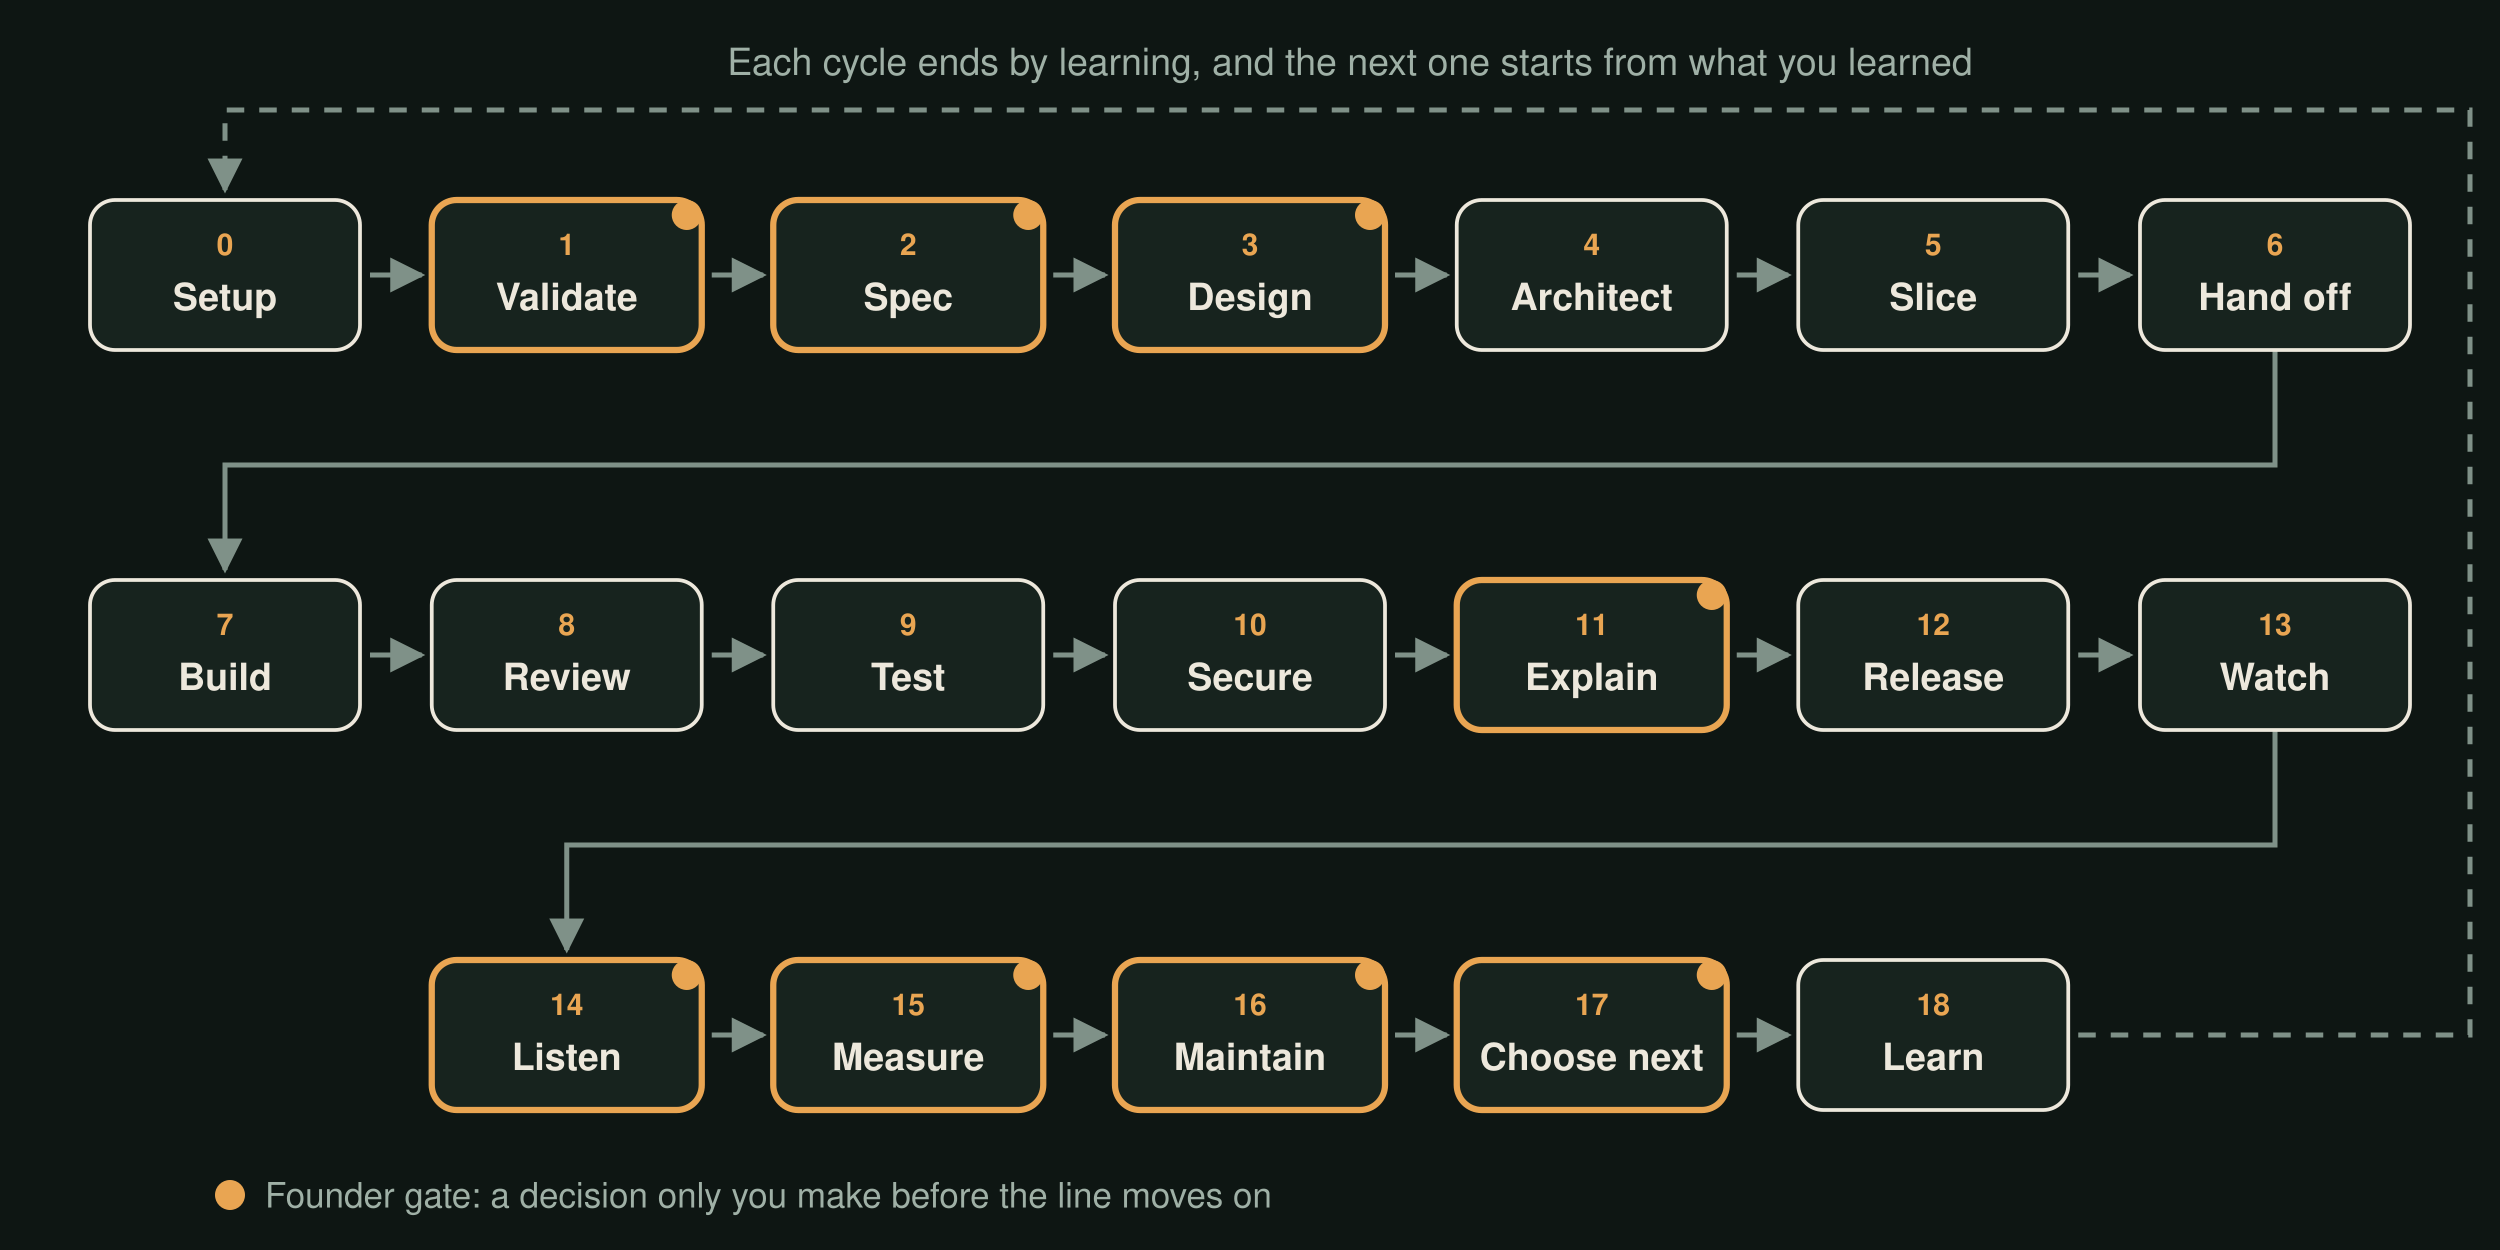
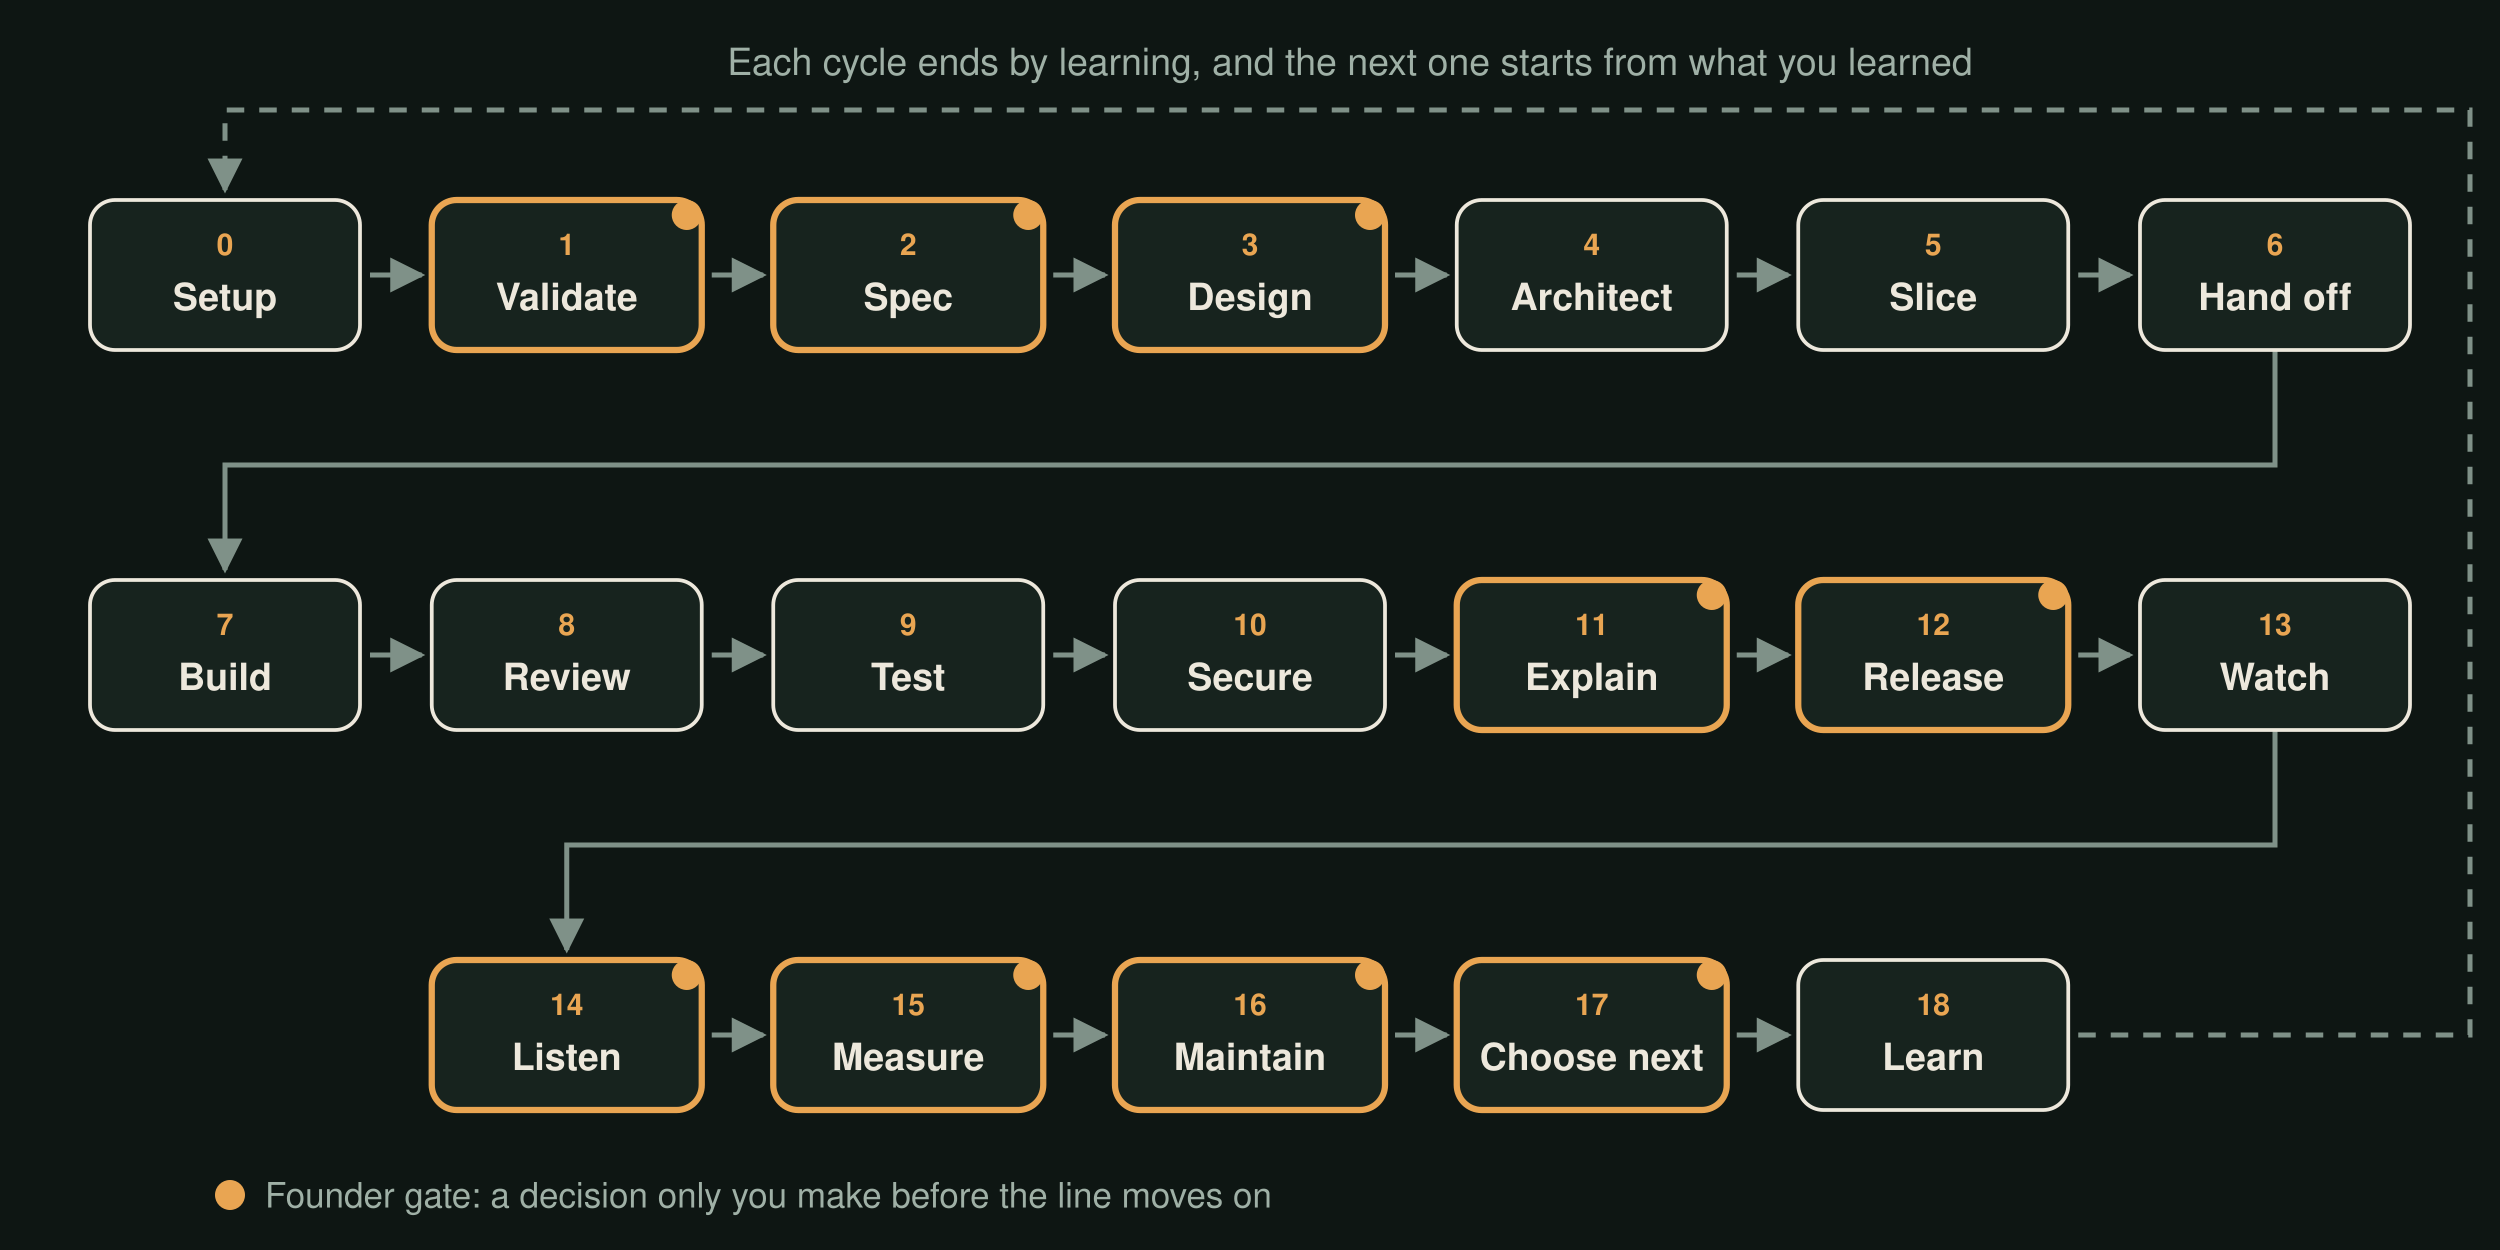
<svg xmlns="http://www.w3.org/2000/svg" viewBox="0 0 1000 500" width="1000" height="500" role="img" aria-labelledby="t d">
  <defs>
    <marker id="ah" viewBox="0 0 10 10" refX="9" refY="5" markerWidth="7" markerHeight="7" orient="auto">
      <path d="M0 0 L10 5 L0 10 z" fill="#7F9188" />
    </marker>
  </defs>
  <rect width="1000" height="500" fill="#0E1613" />
  <line x1="148.0" y1="110" x2="168.7" y2="110" stroke="#7F9188" stroke-width="2" marker-end="url(#ah)" />
  <line x1="284.7" y1="110" x2="305.3" y2="110" stroke="#7F9188" stroke-width="2" marker-end="url(#ah)" />
  <line x1="421.3" y1="110" x2="442.0" y2="110" stroke="#7F9188" stroke-width="2" marker-end="url(#ah)" />
  <line x1="558.0" y1="110" x2="578.7" y2="110" stroke="#7F9188" stroke-width="2" marker-end="url(#ah)" />
  <line x1="694.7" y1="110" x2="715.3" y2="110" stroke="#7F9188" stroke-width="2" marker-end="url(#ah)" />
  <line x1="831.3" y1="110" x2="852.0" y2="110" stroke="#7F9188" stroke-width="2" marker-end="url(#ah)" />
  <line x1="148.0" y1="262" x2="168.7" y2="262" stroke="#7F9188" stroke-width="2" marker-end="url(#ah)" />
  <line x1="284.7" y1="262" x2="305.3" y2="262" stroke="#7F9188" stroke-width="2" marker-end="url(#ah)" />
  <line x1="421.3" y1="262" x2="442.0" y2="262" stroke="#7F9188" stroke-width="2" marker-end="url(#ah)" />
  <line x1="558.0" y1="262" x2="578.7" y2="262" stroke="#7F9188" stroke-width="2" marker-end="url(#ah)" />
  <line x1="694.7" y1="262" x2="715.3" y2="262" stroke="#7F9188" stroke-width="2" marker-end="url(#ah)" />
  <line x1="831.3" y1="262" x2="852.0" y2="262" stroke="#7F9188" stroke-width="2" marker-end="url(#ah)" />
  <line x1="284.7" y1="414" x2="305.3" y2="414" stroke="#7F9188" stroke-width="2" marker-end="url(#ah)" />
  <line x1="421.3" y1="414" x2="442.0" y2="414" stroke="#7F9188" stroke-width="2" marker-end="url(#ah)" />
  <line x1="558.0" y1="414" x2="578.7" y2="414" stroke="#7F9188" stroke-width="2" marker-end="url(#ah)" />
  <line x1="694.7" y1="414" x2="715.3" y2="414" stroke="#7F9188" stroke-width="2" marker-end="url(#ah)" />
  <path d="M910 140.0 V186 H90 V228.0" fill="none" stroke="#7F9188" stroke-width="2" marker-end="url(#ah)" />
  <path d="M910 292.0 V338 H226.7 V380.0" fill="none" stroke="#7F9188" stroke-width="2" marker-end="url(#ah)" />
  <path d="M831.3 414 H988 V44 H90 V76.0" fill="none" stroke="#7F9188" stroke-width="2" stroke-dasharray="7 6" marker-end="url(#ah)" />
  <text x="540" y="30" text-anchor="middle" font-family="ui-sans-serif, system-ui, -apple-system, 'Segoe UI', Helvetica, Arial, sans-serif" font-size="15" fill="#9FB0A6">Each cycle ends by learning, and the next one starts from what you learned</text>
  <rect x="36.0" y="80.0" width="108" height="60" rx="10" fill="#17231E" stroke="#EDE8DC" stroke-width="1.5" />
  <text x="90.0" y="102" text-anchor="middle" font-family="ui-sans-serif, system-ui, -apple-system, 'Segoe UI', Helvetica, Arial, sans-serif" font-size="12" font-weight="700" fill="#E9A552">0</text>
  <text x="90.0" y="124" text-anchor="middle" font-family="ui-sans-serif, system-ui, -apple-system, 'Segoe UI', Helvetica, Arial, sans-serif" font-size="15" font-weight="600" fill="#EDE8DC">Setup</text>
  <rect x="172.7" y="80.0" width="108" height="60" rx="10" fill="#17231E" stroke="#E9A552" stroke-width="2.5" />
  <text x="226.7" y="102" text-anchor="middle" font-family="ui-sans-serif, system-ui, -apple-system, 'Segoe UI', Helvetica, Arial, sans-serif" font-size="12" font-weight="700" fill="#E9A552">1</text>
  <text x="226.7" y="124" text-anchor="middle" font-family="ui-sans-serif, system-ui, -apple-system, 'Segoe UI', Helvetica, Arial, sans-serif" font-size="15" font-weight="600" fill="#EDE8DC">Validate</text>
  <circle cx="274.7" cy="86.0" r="6" fill="#E9A552" />
  <rect x="309.3" y="80.0" width="108" height="60" rx="10" fill="#17231E" stroke="#E9A552" stroke-width="2.5" />
  <text x="363.3" y="102" text-anchor="middle" font-family="ui-sans-serif, system-ui, -apple-system, 'Segoe UI', Helvetica, Arial, sans-serif" font-size="12" font-weight="700" fill="#E9A552">2</text>
  <text x="363.3" y="124" text-anchor="middle" font-family="ui-sans-serif, system-ui, -apple-system, 'Segoe UI', Helvetica, Arial, sans-serif" font-size="15" font-weight="600" fill="#EDE8DC">Spec</text>
  <circle cx="411.3" cy="86.0" r="6" fill="#E9A552" />
  <rect x="446.0" y="80.0" width="108" height="60" rx="10" fill="#17231E" stroke="#E9A552" stroke-width="2.5" />
  <text x="500.0" y="102" text-anchor="middle" font-family="ui-sans-serif, system-ui, -apple-system, 'Segoe UI', Helvetica, Arial, sans-serif" font-size="12" font-weight="700" fill="#E9A552">3</text>
  <text x="500.0" y="124" text-anchor="middle" font-family="ui-sans-serif, system-ui, -apple-system, 'Segoe UI', Helvetica, Arial, sans-serif" font-size="15" font-weight="600" fill="#EDE8DC">Design</text>
  <circle cx="548.0" cy="86.0" r="6" fill="#E9A552" />
  <rect x="582.7" y="80.0" width="108" height="60" rx="10" fill="#17231E" stroke="#EDE8DC" stroke-width="1.5" />
  <text x="636.7" y="102" text-anchor="middle" font-family="ui-sans-serif, system-ui, -apple-system, 'Segoe UI', Helvetica, Arial, sans-serif" font-size="12" font-weight="700" fill="#E9A552">4</text>
  <text x="636.7" y="124" text-anchor="middle" font-family="ui-sans-serif, system-ui, -apple-system, 'Segoe UI', Helvetica, Arial, sans-serif" font-size="15" font-weight="600" fill="#EDE8DC">Architect</text>
  <rect x="719.3" y="80.0" width="108" height="60" rx="10" fill="#17231E" stroke="#EDE8DC" stroke-width="1.5" />
  <text x="773.3" y="102" text-anchor="middle" font-family="ui-sans-serif, system-ui, -apple-system, 'Segoe UI', Helvetica, Arial, sans-serif" font-size="12" font-weight="700" fill="#E9A552">5</text>
  <text x="773.3" y="124" text-anchor="middle" font-family="ui-sans-serif, system-ui, -apple-system, 'Segoe UI', Helvetica, Arial, sans-serif" font-size="15" font-weight="600" fill="#EDE8DC">Slice</text>
  <rect x="856.0" y="80.0" width="108" height="60" rx="10" fill="#17231E" stroke="#EDE8DC" stroke-width="1.5" />
  <text x="910.0" y="102" text-anchor="middle" font-family="ui-sans-serif, system-ui, -apple-system, 'Segoe UI', Helvetica, Arial, sans-serif" font-size="12" font-weight="700" fill="#E9A552">6</text>
  <text x="910.0" y="124" text-anchor="middle" font-family="ui-sans-serif, system-ui, -apple-system, 'Segoe UI', Helvetica, Arial, sans-serif" font-size="15" font-weight="600" fill="#EDE8DC">Hand off</text>
  <rect x="36.0" y="232.0" width="108" height="60" rx="10" fill="#17231E" stroke="#EDE8DC" stroke-width="1.5" />
  <text x="90.0" y="254" text-anchor="middle" font-family="ui-sans-serif, system-ui, -apple-system, 'Segoe UI', Helvetica, Arial, sans-serif" font-size="12" font-weight="700" fill="#E9A552">7</text>
  <text x="90.0" y="276" text-anchor="middle" font-family="ui-sans-serif, system-ui, -apple-system, 'Segoe UI', Helvetica, Arial, sans-serif" font-size="15" font-weight="600" fill="#EDE8DC">Build</text>
  <rect x="172.7" y="232.0" width="108" height="60" rx="10" fill="#17231E" stroke="#EDE8DC" stroke-width="1.5" />
  <text x="226.7" y="254" text-anchor="middle" font-family="ui-sans-serif, system-ui, -apple-system, 'Segoe UI', Helvetica, Arial, sans-serif" font-size="12" font-weight="700" fill="#E9A552">8</text>
  <text x="226.7" y="276" text-anchor="middle" font-family="ui-sans-serif, system-ui, -apple-system, 'Segoe UI', Helvetica, Arial, sans-serif" font-size="15" font-weight="600" fill="#EDE8DC">Review</text>
  <rect x="309.3" y="232.0" width="108" height="60" rx="10" fill="#17231E" stroke="#EDE8DC" stroke-width="1.5" />
  <text x="363.3" y="254" text-anchor="middle" font-family="ui-sans-serif, system-ui, -apple-system, 'Segoe UI', Helvetica, Arial, sans-serif" font-size="12" font-weight="700" fill="#E9A552">9</text>
  <text x="363.3" y="276" text-anchor="middle" font-family="ui-sans-serif, system-ui, -apple-system, 'Segoe UI', Helvetica, Arial, sans-serif" font-size="15" font-weight="600" fill="#EDE8DC">Test</text>
  <rect x="446.0" y="232.0" width="108" height="60" rx="10" fill="#17231E" stroke="#EDE8DC" stroke-width="1.5" />
  <text x="500.0" y="254" text-anchor="middle" font-family="ui-sans-serif, system-ui, -apple-system, 'Segoe UI', Helvetica, Arial, sans-serif" font-size="12" font-weight="700" fill="#E9A552">10</text>
  <text x="500.0" y="276" text-anchor="middle" font-family="ui-sans-serif, system-ui, -apple-system, 'Segoe UI', Helvetica, Arial, sans-serif" font-size="15" font-weight="600" fill="#EDE8DC">Secure</text>
  <rect x="582.7" y="232.0" width="108" height="60" rx="10" fill="#17231E" stroke="#E9A552" stroke-width="2.5" />
  <text x="636.7" y="254" text-anchor="middle" font-family="ui-sans-serif, system-ui, -apple-system, 'Segoe UI', Helvetica, Arial, sans-serif" font-size="12" font-weight="700" fill="#E9A552">11</text>
  <text x="636.7" y="276" text-anchor="middle" font-family="ui-sans-serif, system-ui, -apple-system, 'Segoe UI', Helvetica, Arial, sans-serif" font-size="15" font-weight="600" fill="#EDE8DC">Explain</text>
  <circle cx="684.7" cy="238.0" r="6" fill="#E9A552" />
-   <rect x="719.3" y="232.0" width="108" height="60" rx="10" fill="#17231E" stroke="#EDE8DC" stroke-width="1.5" />
+   <rect x="719.3" y="232.0" width="108" height="60" rx="10" fill="#17231E" stroke="#E9A552" stroke-width="2.5" />
  <text x="773.3" y="254" text-anchor="middle" font-family="ui-sans-serif, system-ui, -apple-system, 'Segoe UI', Helvetica, Arial, sans-serif" font-size="12" font-weight="700" fill="#E9A552">12</text>
  <text x="773.3" y="276" text-anchor="middle" font-family="ui-sans-serif, system-ui, -apple-system, 'Segoe UI', Helvetica, Arial, sans-serif" font-size="15" font-weight="600" fill="#EDE8DC">Release</text>
+   <circle cx="821.3" cy="238.0" r="6" fill="#E9A552" />
  <rect x="856.0" y="232.0" width="108" height="60" rx="10" fill="#17231E" stroke="#EDE8DC" stroke-width="1.5" />
  <text x="910.0" y="254" text-anchor="middle" font-family="ui-sans-serif, system-ui, -apple-system, 'Segoe UI', Helvetica, Arial, sans-serif" font-size="12" font-weight="700" fill="#E9A552">13</text>
  <text x="910.0" y="276" text-anchor="middle" font-family="ui-sans-serif, system-ui, -apple-system, 'Segoe UI', Helvetica, Arial, sans-serif" font-size="15" font-weight="600" fill="#EDE8DC">Watch</text>
  <rect x="172.7" y="384.0" width="108" height="60" rx="10" fill="#17231E" stroke="#E9A552" stroke-width="2.5" />
  <text x="226.7" y="406" text-anchor="middle" font-family="ui-sans-serif, system-ui, -apple-system, 'Segoe UI', Helvetica, Arial, sans-serif" font-size="12" font-weight="700" fill="#E9A552">14</text>
  <text x="226.7" y="428" text-anchor="middle" font-family="ui-sans-serif, system-ui, -apple-system, 'Segoe UI', Helvetica, Arial, sans-serif" font-size="15" font-weight="600" fill="#EDE8DC">Listen</text>
  <circle cx="274.7" cy="390.0" r="6" fill="#E9A552" />
  <rect x="309.3" y="384.0" width="108" height="60" rx="10" fill="#17231E" stroke="#E9A552" stroke-width="2.5" />
  <text x="363.3" y="406" text-anchor="middle" font-family="ui-sans-serif, system-ui, -apple-system, 'Segoe UI', Helvetica, Arial, sans-serif" font-size="12" font-weight="700" fill="#E9A552">15</text>
  <text x="363.3" y="428" text-anchor="middle" font-family="ui-sans-serif, system-ui, -apple-system, 'Segoe UI', Helvetica, Arial, sans-serif" font-size="15" font-weight="600" fill="#EDE8DC">Measure</text>
  <circle cx="411.3" cy="390.0" r="6" fill="#E9A552" />
  <rect x="446.0" y="384.0" width="108" height="60" rx="10" fill="#17231E" stroke="#E9A552" stroke-width="2.5" />
  <text x="500.0" y="406" text-anchor="middle" font-family="ui-sans-serif, system-ui, -apple-system, 'Segoe UI', Helvetica, Arial, sans-serif" font-size="12" font-weight="700" fill="#E9A552">16</text>
  <text x="500.0" y="428" text-anchor="middle" font-family="ui-sans-serif, system-ui, -apple-system, 'Segoe UI', Helvetica, Arial, sans-serif" font-size="15" font-weight="600" fill="#EDE8DC">Maintain</text>
  <circle cx="548.0" cy="390.0" r="6" fill="#E9A552" />
  <rect x="582.7" y="384.0" width="108" height="60" rx="10" fill="#17231E" stroke="#E9A552" stroke-width="2.5" />
  <text x="636.7" y="406" text-anchor="middle" font-family="ui-sans-serif, system-ui, -apple-system, 'Segoe UI', Helvetica, Arial, sans-serif" font-size="12" font-weight="700" fill="#E9A552">17</text>
  <text x="636.7" y="428" text-anchor="middle" font-family="ui-sans-serif, system-ui, -apple-system, 'Segoe UI', Helvetica, Arial, sans-serif" font-size="15" font-weight="600" fill="#EDE8DC">Choose next</text>
  <circle cx="684.7" cy="390.0" r="6" fill="#E9A552" />
  <rect x="719.3" y="384.0" width="108" height="60" rx="10" fill="#17231E" stroke="#EDE8DC" stroke-width="1.5" />
  <text x="773.3" y="406" text-anchor="middle" font-family="ui-sans-serif, system-ui, -apple-system, 'Segoe UI', Helvetica, Arial, sans-serif" font-size="12" font-weight="700" fill="#E9A552">18</text>
  <text x="773.3" y="428" text-anchor="middle" font-family="ui-sans-serif, system-ui, -apple-system, 'Segoe UI', Helvetica, Arial, sans-serif" font-size="15" font-weight="600" fill="#EDE8DC">Learn</text>
  <circle cx="92" cy="478" r="6" fill="#E9A552" />
  <text x="106" y="483" font-family="ui-sans-serif, system-ui, -apple-system, 'Segoe UI', Helvetica, Arial, sans-serif" font-size="14" fill="#9FB0A6">Founder gate: a decision only you make before the line moves on</text>
</svg>
